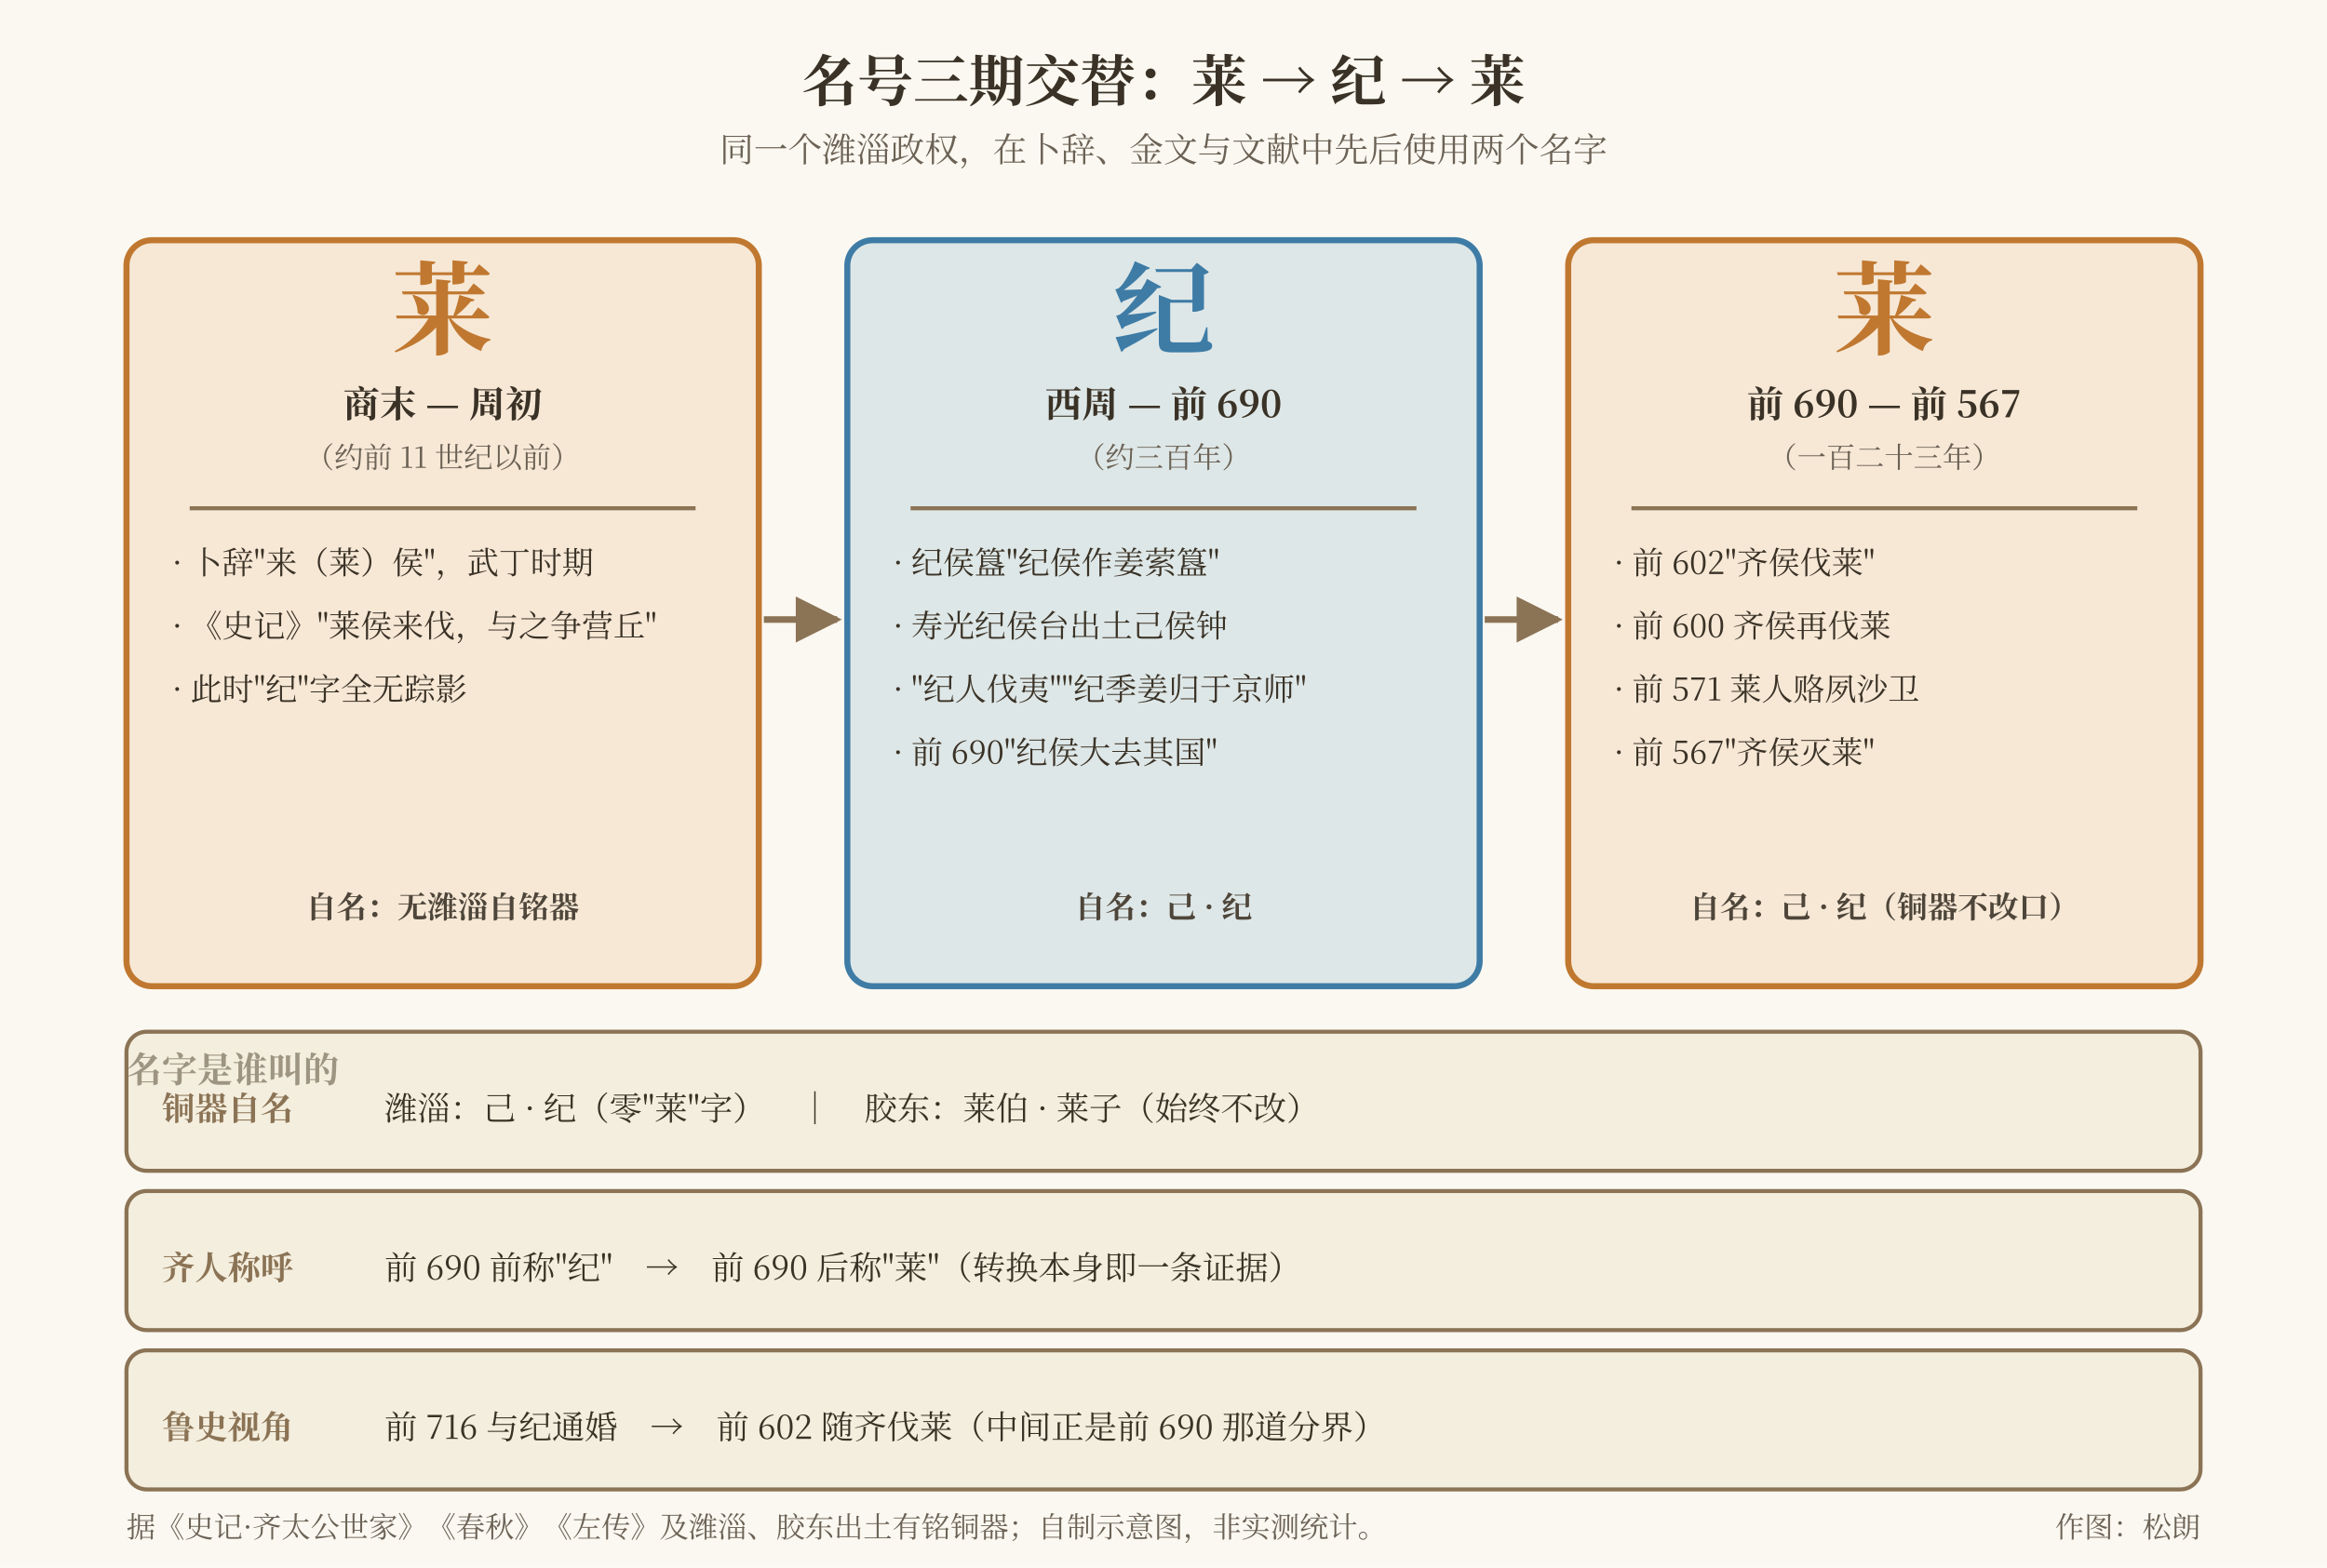
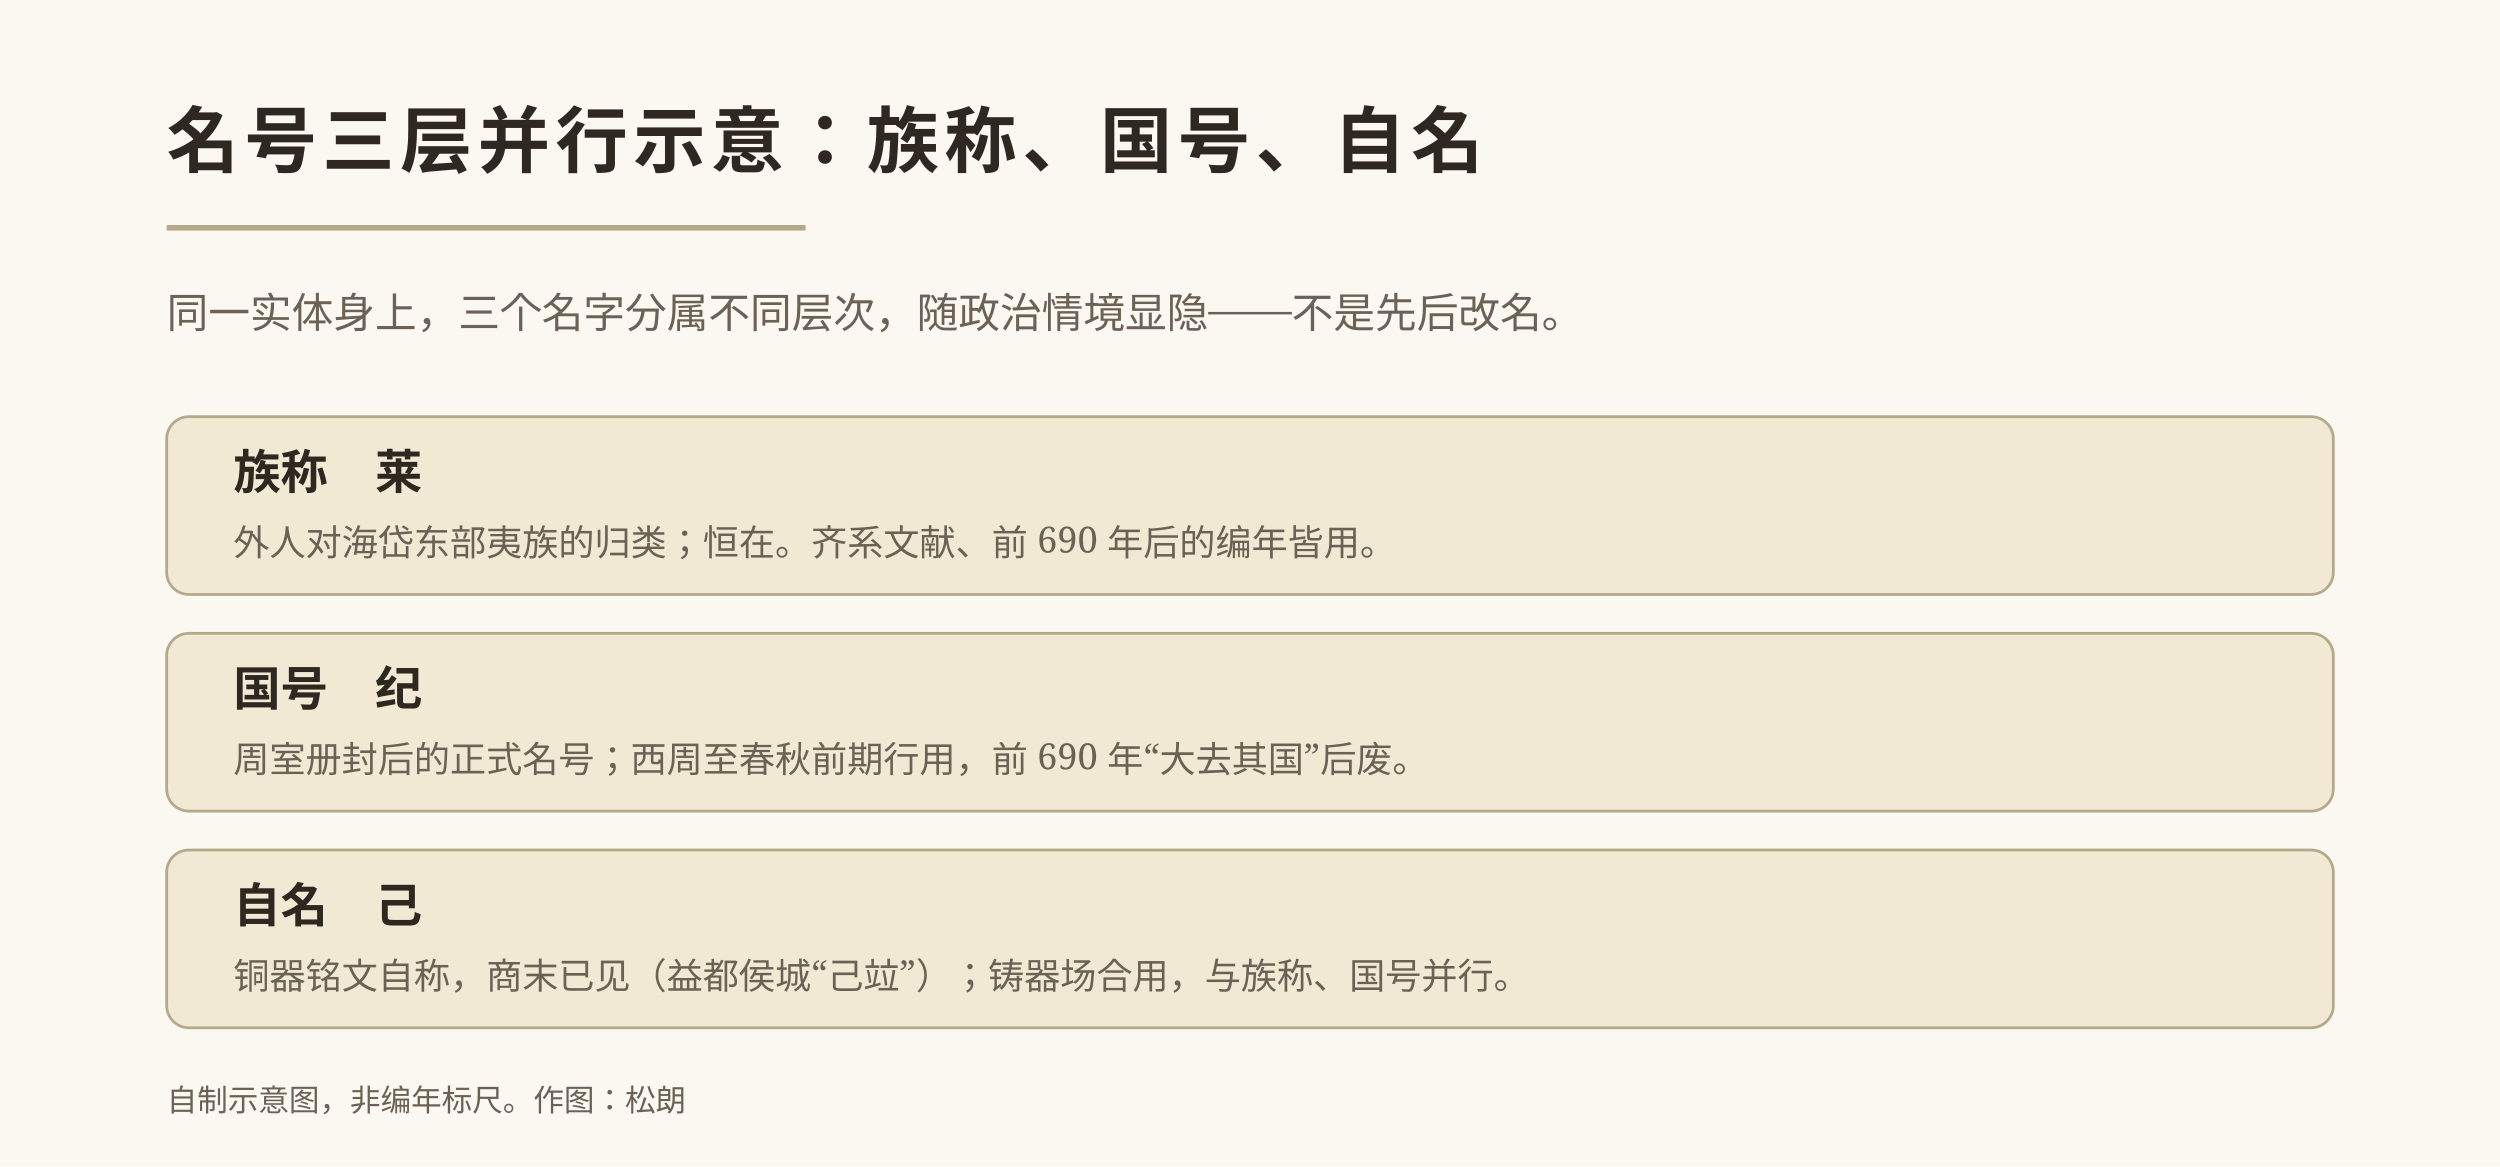
- <svg xmlns="http://www.w3.org/2000/svg" viewBox="0 0 920 620" font-family="'Source Han Serif SC','Noto Serif CJK SC','Songti SC',SimSun,'宋体',serif">
-   <rect width="920" height="620" fill="#FBF8F1" />
-   <text x="460" y="40" font-size="22" font-weight="bold" fill="#3A3226" text-anchor="middle">名号三期交替：莱 → 纪 → 莱</text>
-   <text x="460" y="64" font-size="13.5" fill="#6B6255" text-anchor="middle">同一个潍淄政权，在卜辞、金文与文献中先后使用两个名字</text>
-   <defs>
-     <marker id="a_m04" viewBox="0 0 10 10" refX="9" refY="5" markerWidth="7" markerHeight="7" orient="auto-start-reverse">
-       <path d="M0,0 L10,5 L0,10 Z" fill="#8B7355" />
-     </marker>
-   </defs>
-   <rect x="50" y="95" width="250" height="295" rx="10" fill="#E8A65C" fill-opacity="0.18" stroke="#C07830" stroke-width="2.4" />
-   <text x="175" y="137" font-size="40" font-weight="bold" fill="#C07830" text-anchor="middle">莱</text>
-   <text x="175" y="165" font-size="14.5" font-weight="bold" fill="#3A3226" text-anchor="middle">商末 — 周初</text>
-   <text x="175" y="185" font-size="11.5" fill="#6B6255" text-anchor="middle">（约前 11 世纪以前）</text>
-   <path d="M75,201 L275,201" stroke="#8B7355" stroke-width="1.6" fill="none" />
-   <text x="68" y="227" font-size="12.5" fill="#3A3226" text-anchor="start">· 卜辞"来（莱）侯"，武丁时期</text>
-   <text x="68" y="252" font-size="12.5" fill="#3A3226" text-anchor="start">· 《史记》"莱侯来伐，与之争营丘"</text>
-   <text x="68" y="277" font-size="12.5" fill="#3A3226" text-anchor="start">· 此时"纪"字全无踪影</text>
-   <text x="175" y="363" font-size="12" font-weight="bold" fill="#4E463A" text-anchor="middle">自名：无潍淄自铭器</text>
-   <rect x="335" y="95" width="250" height="295" rx="10" fill="#5E9BB8" fill-opacity="0.18" stroke="#3E7CA6" stroke-width="2.4" />
-   <text x="460" y="137" font-size="40" font-weight="bold" fill="#3E7CA6" text-anchor="middle">纪</text>
-   <text x="460" y="165" font-size="14.5" font-weight="bold" fill="#3A3226" text-anchor="middle">西周 — 前 690</text>
-   <text x="460" y="185" font-size="11.5" fill="#6B6255" text-anchor="middle">（约三百年）</text>
-   <path d="M360,201 L560,201" stroke="#8B7355" stroke-width="1.6" fill="none" />
-   <text x="353" y="227" font-size="12.5" fill="#3A3226" text-anchor="start">· 纪侯簋"纪侯作姜萦簋"</text>
-   <text x="353" y="252" font-size="12.5" fill="#3A3226" text-anchor="start">· 寿光纪侯台出土己侯钟</text>
-   <text x="353" y="277" font-size="12.5" fill="#3A3226" text-anchor="start">· "纪人伐夷""纪季姜归于京师"</text>
-   <text x="353" y="302" font-size="12.5" fill="#3A3226" text-anchor="start">· 前 690"纪侯大去其国"</text>
-   <text x="460" y="363" font-size="12" font-weight="bold" fill="#4E463A" text-anchor="middle">自名：己 · 纪</text>
-   <rect x="620" y="95" width="250" height="295" rx="10" fill="#E8A65C" fill-opacity="0.18" stroke="#C07830" stroke-width="2.4" />
-   <text x="745" y="137" font-size="40" font-weight="bold" fill="#C07830" text-anchor="middle">莱</text>
-   <text x="745" y="165" font-size="14.5" font-weight="bold" fill="#3A3226" text-anchor="middle">前 690 — 前 567</text>
-   <text x="745" y="185" font-size="11.5" fill="#6B6255" text-anchor="middle">（一百二十三年）</text>
-   <path d="M645,201 L845,201" stroke="#8B7355" stroke-width="1.6" fill="none" />
-   <text x="638" y="227" font-size="12.5" fill="#3A3226" text-anchor="start">· 前 602"齐侯伐莱"</text>
-   <text x="638" y="252" font-size="12.5" fill="#3A3226" text-anchor="start">· 前 600 齐侯再伐莱</text>
-   <text x="638" y="277" font-size="12.5" fill="#3A3226" text-anchor="start">· 前 571 莱人赂夙沙卫</text>
-   <text x="638" y="302" font-size="12.5" fill="#3A3226" text-anchor="start">· 前 567"齐侯灭莱"</text>
-   <text x="745" y="363" font-size="12" font-weight="bold" fill="#4E463A" text-anchor="middle">自名：己 · 纪（铜器不改口）</text>
-   <path d="M302,245 L331,245" fill="none" stroke="#8B7355" stroke-width="2.6" marker-end="url(#a_m04)" />
-   <path d="M587,245 L616,245" fill="none" stroke="#8B7355" stroke-width="2.6" marker-end="url(#a_m04)" />
-   <text x="50" y="428" font-size="14" font-weight="bold" fill="#3A3226" text-anchor="start">名字是谁叫的</text>
-   <rect x="50" y="408" width="820" height="55" rx="8" fill="#EFE6CE" fill-opacity="0.55" stroke="#8B7355" stroke-width="1.6" />
-   <text x="64" y="443" font-size="13" font-weight="bold" fill="#8B7355" text-anchor="start">铜器自名</text>
-   <text x="152" y="443" font-size="13" fill="#3A3226" text-anchor="start">潍淄：己 · 纪（零"莱"字）　｜　胶东：莱伯 · 莱子（始终不改）</text>
-   <rect x="50" y="471" width="820" height="55" rx="8" fill="#EFE6CE" fill-opacity="0.55" stroke="#8B7355" stroke-width="1.6" />
-   <text x="64" y="506" font-size="13" font-weight="bold" fill="#8B7355" text-anchor="start">齐人称呼</text>
-   <text x="152" y="506" font-size="13" fill="#3A3226" text-anchor="start">前 690 前称"纪"　→　前 690 后称"莱"（转换本身即一条证据）</text>
-   <rect x="50" y="534" width="820" height="55" rx="8" fill="#EFE6CE" fill-opacity="0.55" stroke="#8B7355" stroke-width="1.6" />
-   <text x="64" y="569" font-size="13" font-weight="bold" fill="#8B7355" text-anchor="start">鲁史视角</text>
-   <text x="152" y="569" font-size="13" fill="#3A3226" text-anchor="start">前 716 与纪通婚　→　前 602 随齐伐莱（中间正是前 690 那道分界）</text>
-   <text x="50" y="608" font-size="11.5" fill="#6B6255" text-anchor="start">据《史记·齐太公世家》《春秋》《左传》及潍淄、胶东出土有铭铜器；自制示意图，非实测统计。</text>
-   <text x="870" y="608" font-size="11.5" fill="#6B6255" text-anchor="end">作图：松朗</text>
+ <svg xmlns="http://www.w3.org/2000/svg" viewBox="0 0 900 420" width="100%" font-family="Songti SC, SimSun, serif">
+   <rect width="900" height="420" fill="#FBF8F1" />
+   <text x="60" y="60" font-size="26" font-weight="bold" fill="#2E2820" letter-spacing="2">名号三层并行示意：族称、国号、自名</text>
+   <line x1="60" y1="82" x2="290" y2="82" stroke="#B5A98C" stroke-width="2" />
+   <text x="60" y="118" font-size="15" fill="#6B6255">同一实体身上，三个名字分属不同层次，随政治情境显隐——不是先后改名。</text>
+   <rect x="60" y="150" width="780" height="64" rx="8" fill="#F2E9D4" stroke="#B5A98C" />
+   <text x="84" y="176" font-size="17" font-weight="bold" fill="#2E2820">族称　莱</text>
+   <text x="84" y="200" font-size="13" fill="#6B6255">外人对海岱东部夷族的归类；恒在。齐系文献、前 690 年后的编年皆用。</text>
+   <rect x="60" y="228" width="780" height="64" rx="8" fill="#F2E9D4" stroke="#B5A98C" />
+   <text x="84" y="254" font-size="17" font-weight="bold" fill="#2E2820">国号　纪</text>
+   <text x="84" y="278" font-size="13" fill="#6B6255">周室册封后的正式名号；西周至春秋前期行用，前 690 年“大去其国”后废。</text>
+   <rect x="60" y="306" width="780" height="64" rx="8" fill="#F2E9D4" stroke="#B5A98C" />
+   <text x="84" y="332" font-size="17" font-weight="bold" fill="#2E2820">自名　己</text>
+   <text x="84" y="356" font-size="13" fill="#6B6255">铜器铭文自称，商末已见（益都侯城“己竝”）；铸器场合用，与族称、国号并行。</text>
+   <text x="60" y="400" font-size="11" fill="#6B6255">自制示意图，非编年标尺。作图：松朗</text>
</svg>
